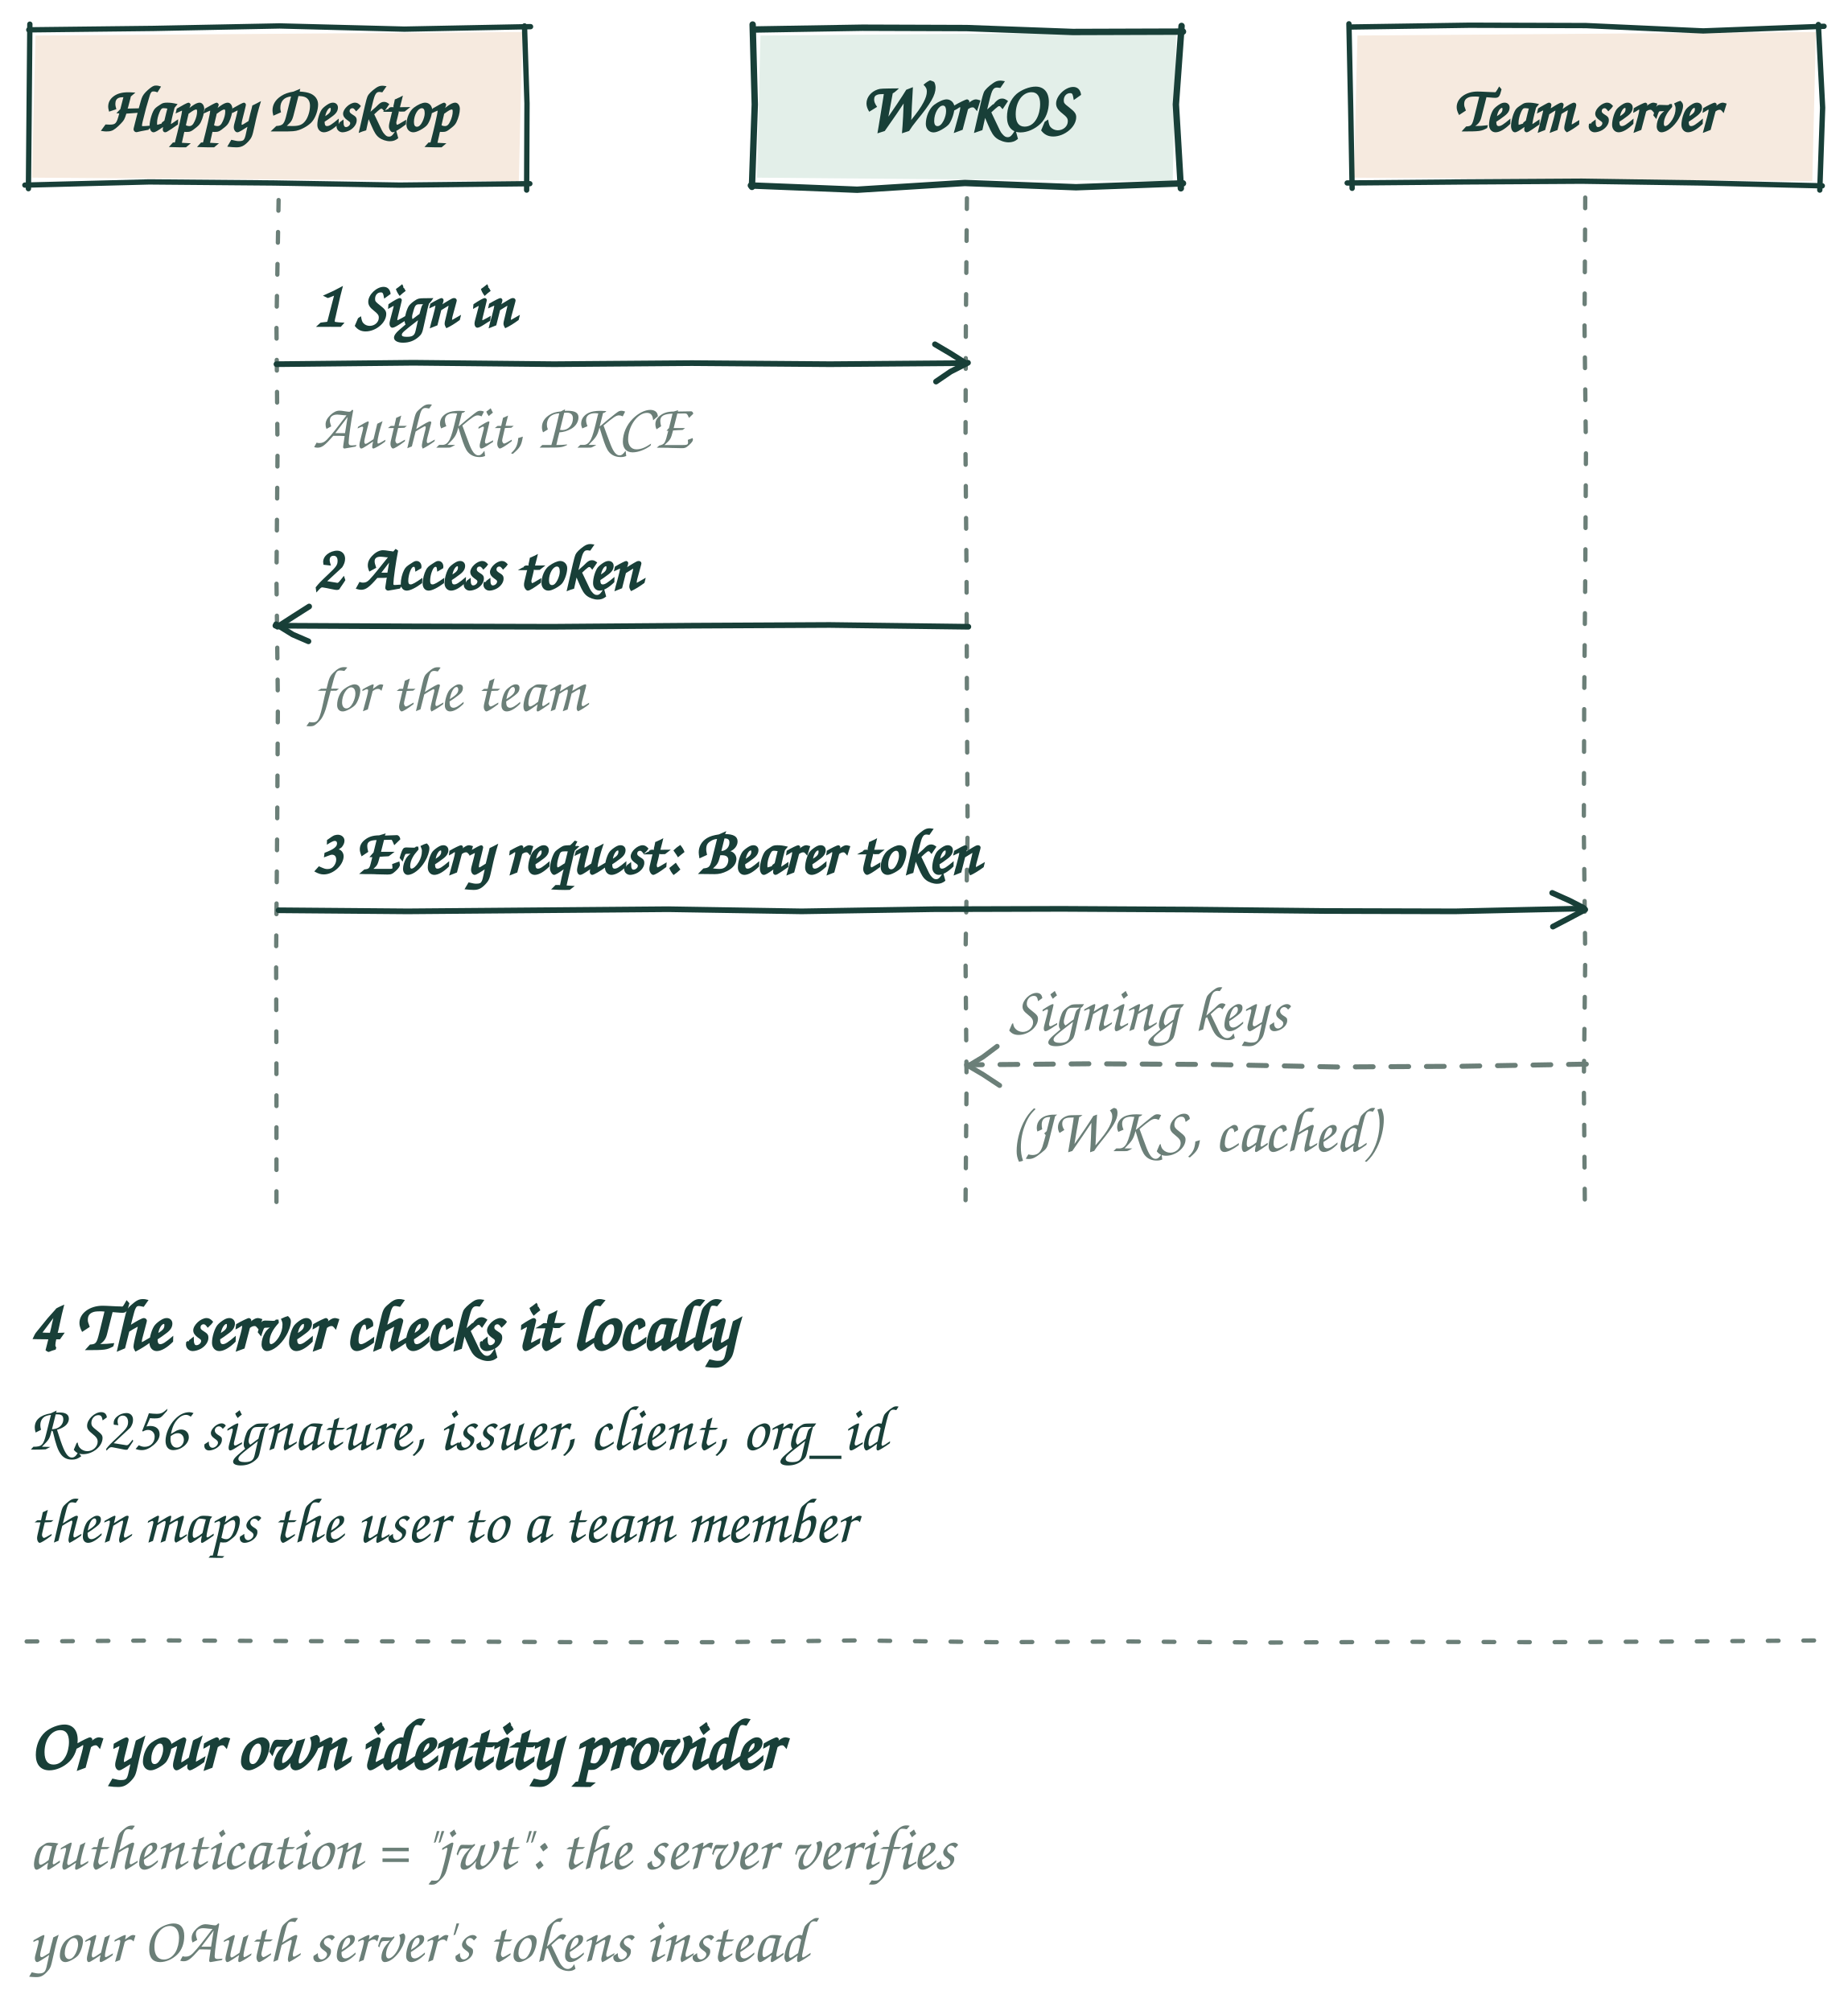
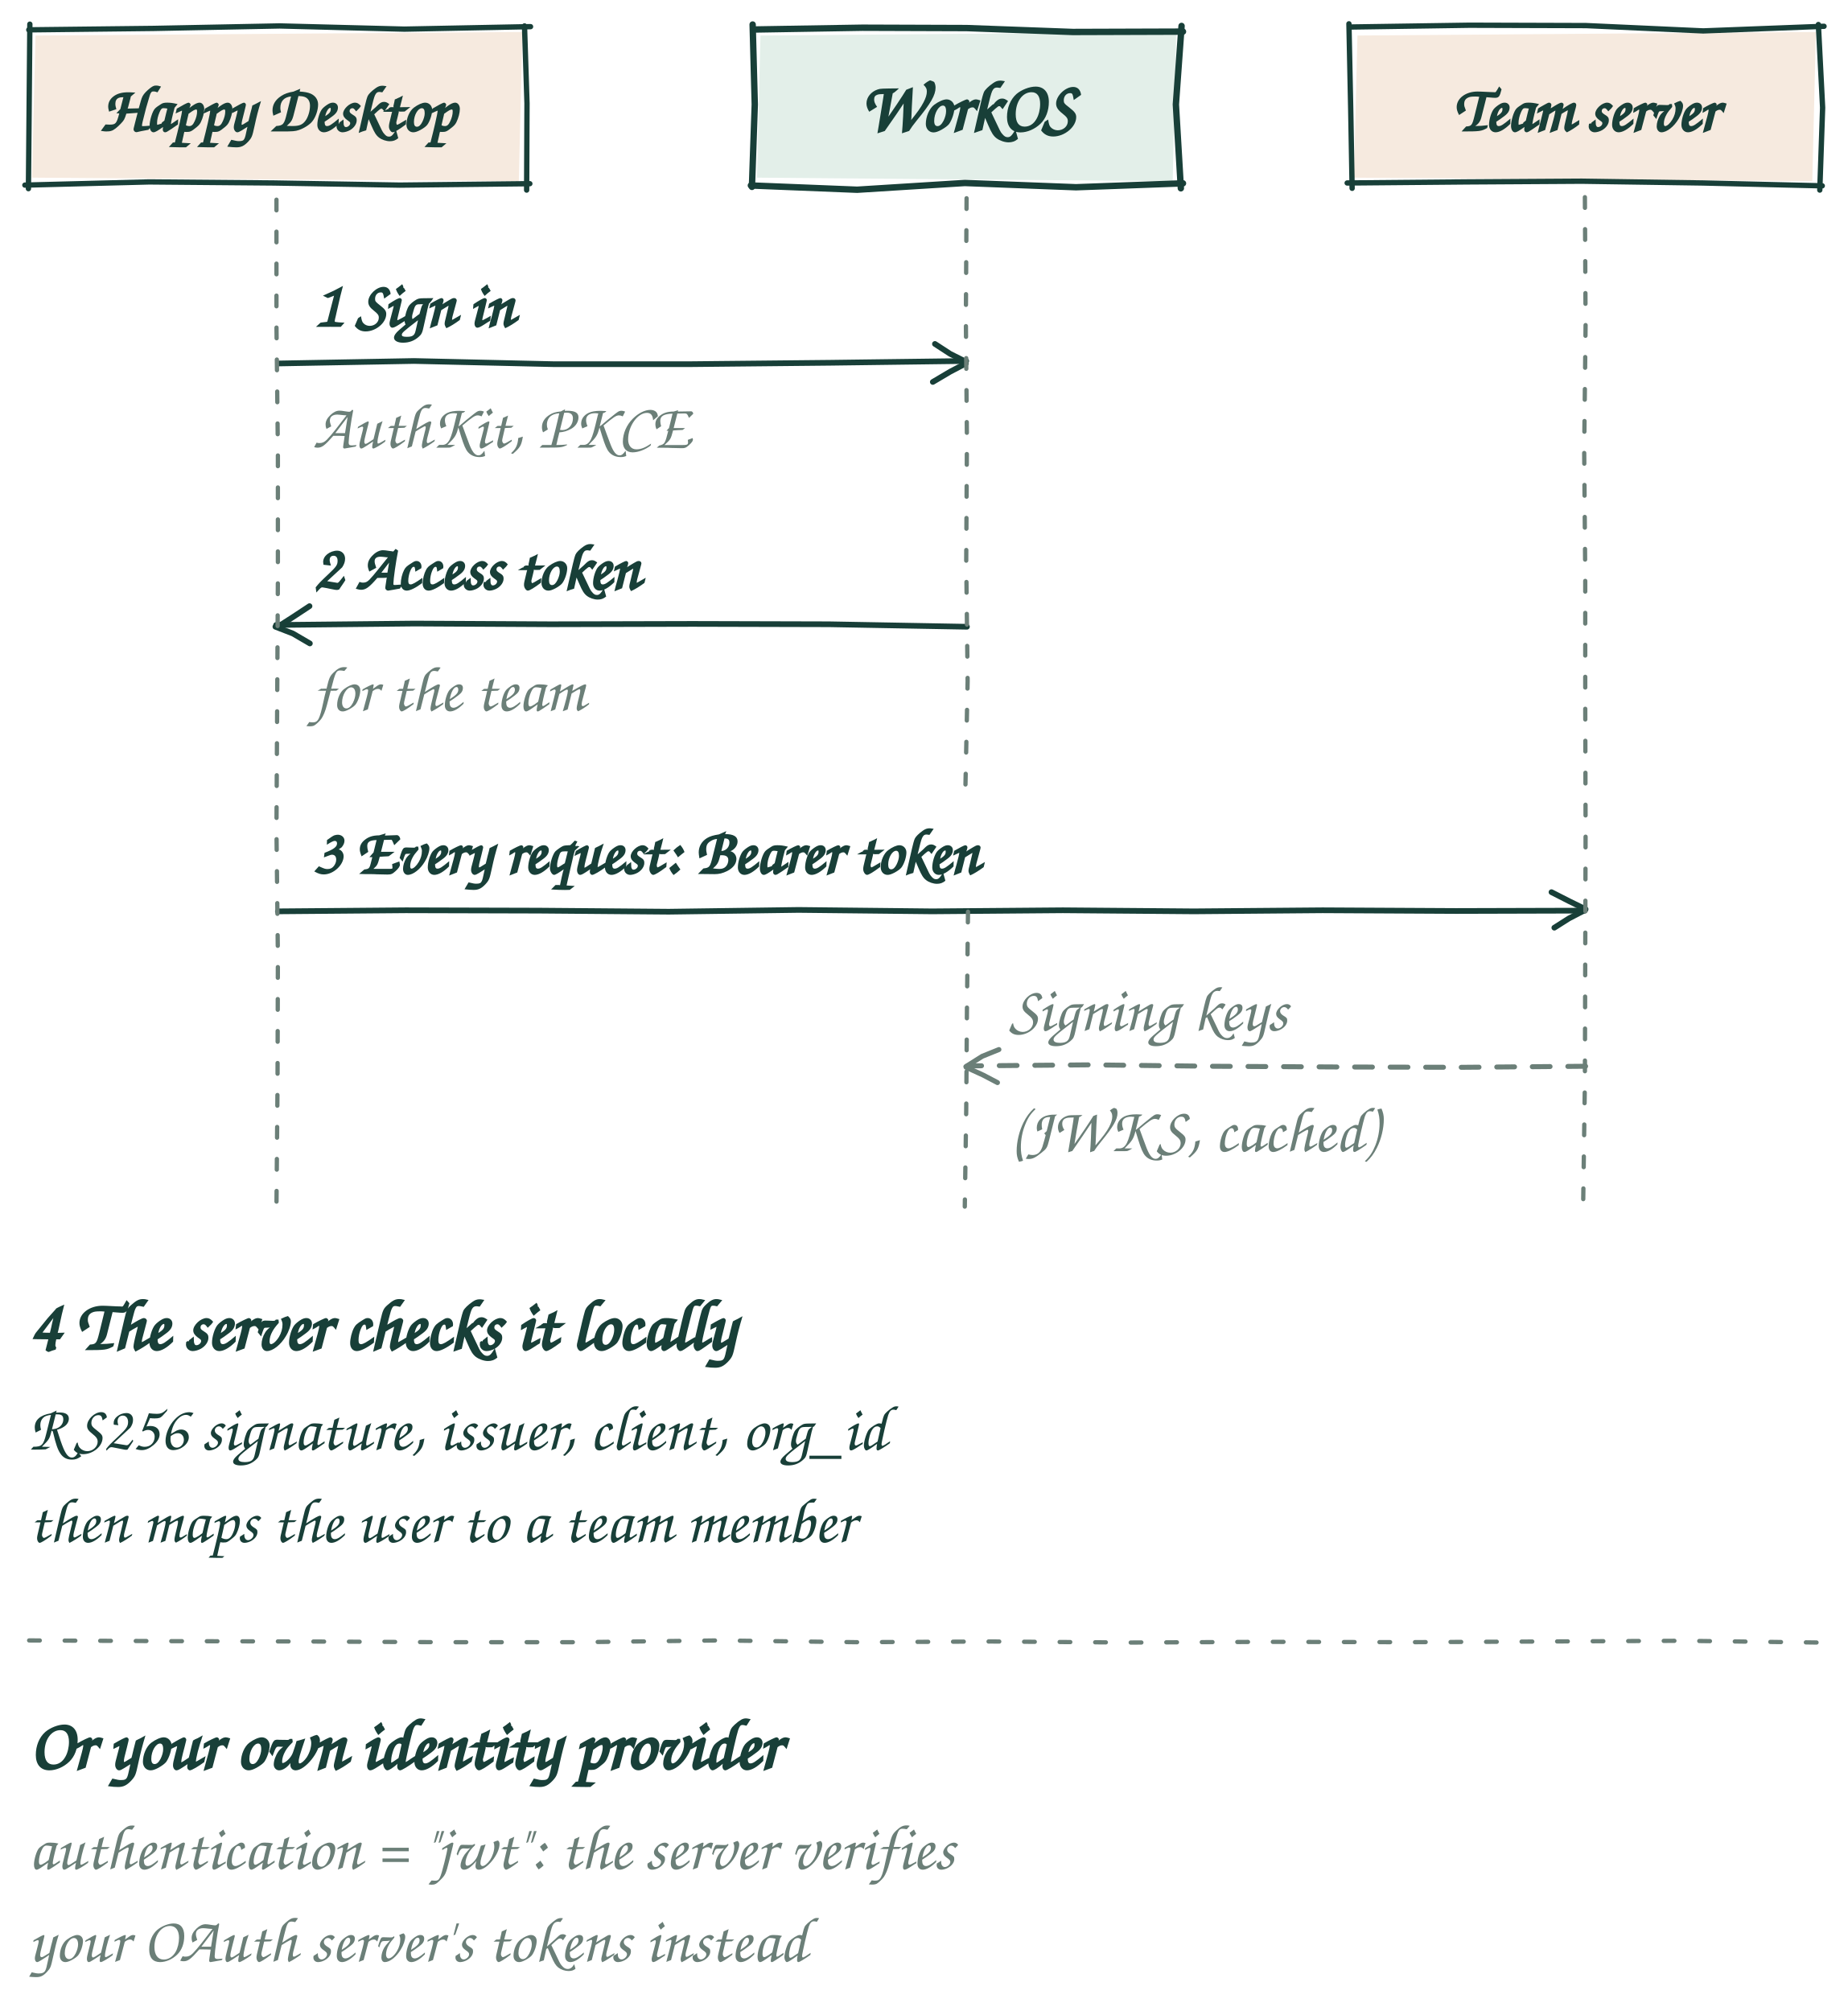
<svg xmlns="http://www.w3.org/2000/svg" width="520" height="566" viewBox="0 0 520 566" font-family="'Shantell Sans', 'Comic Sans MS', 'Chalkboard SE', 'Segoe Print', cursive" role="img">
  <path d="M10 10 L147 9 L146 51 L9 50 Z" fill="#f6eadf" />
  <path d="M8.1 8.4 L43.2 8.0 L78.7 7.3 L113.8 8.2 L149.3 7.5" fill="none" stroke="#183f38" stroke-width="1.5" stroke-linecap="round" stroke-linejoin="round" />
  <path d="M147.6 7.3 L148.3 29.1 L148.2 53.5" fill="none" stroke="#183f38" stroke-width="1.5" stroke-linecap="round" stroke-linejoin="round" />
  <path d="M149.1 51.7 L112.5 52.1 L77.1 51.5 L42.0 51.2 L7.0 52.1" fill="none" stroke="#183f38" stroke-width="1.5" stroke-linecap="round" stroke-linejoin="round" />
  <path d="M8.0 53.1 L8.2 30.3 L8.4 6.8" fill="none" stroke="#183f38" stroke-width="1.5" stroke-linecap="round" stroke-linejoin="round" />
  <text x="78" y="37" font-size="18" font-weight="700" fill="#183f38" text-anchor="middle">Happy Desktop</text>
  <path d="M214 10 L331 9 L330 51 L213 50 Z" fill="#e3efe9" />
  <path d="M212.5 8.3 L242.7 7.8 L272.0 7.9 L301.9 9.0 L332.9 8.9" fill="none" stroke="#183f38" stroke-width="1.8" stroke-linecap="round" stroke-linejoin="round" />
  <path d="M332.5 7.3 L330.9 29.4 L332.3 53.0" fill="none" stroke="#183f38" stroke-width="1.8" stroke-linecap="round" stroke-linejoin="round" />
  <path d="M332.9 51.6 L302.8 52.7 L271.5 51.5 L241.2 53.4 L211.3 52.2" fill="none" stroke="#183f38" stroke-width="1.8" stroke-linecap="round" stroke-linejoin="round" />
  <path d="M211.6 52.6 L212.4 29.4 L211.8 6.9" fill="none" stroke="#183f38" stroke-width="1.8" stroke-linecap="round" stroke-linejoin="round" />
  <text x="272" y="37" font-size="20" font-weight="700" fill="#183f38" text-anchor="middle">WorkOS</text>
  <path d="M382 10 L511 9 L510 51 L381 50 Z" fill="#f6eadf" />
  <path d="M380.2 7.6 L413.5 7.1 L446.3 7.2 L479.3 8.7 L513.3 7.4" fill="none" stroke="#183f38" stroke-width="1.5" stroke-linecap="round" stroke-linejoin="round" />
  <path d="M511.7 6.9 L512.9 30.3 L512.1 53.5" fill="none" stroke="#183f38" stroke-width="1.5" stroke-linecap="round" stroke-linejoin="round" />
  <path d="M512.8 52.3 L479.2 51.5 L445.1 51.0 L412.7 51.2 L379.1 51.5" fill="none" stroke="#183f38" stroke-width="1.5" stroke-linecap="round" stroke-linejoin="round" />
  <path d="M380.5 53.0 L380.1 30.7 L379.6 6.7" fill="none" stroke="#183f38" stroke-width="1.5" stroke-linecap="round" stroke-linejoin="round" />
  <text x="446" y="37" font-size="18" font-weight="700" fill="#183f38" text-anchor="middle">Team server</text>
-   <path d="M78.4 56.3 L77.8 91.3 L78.1 127.3 L77.8 162.8 L78.2 198.1 L78.0 233.3 L77.7 269.3 L77.8 304.6 L77.8 340.3" fill="none" stroke="#6b7f78" stroke-width="1.2" stroke-linecap="round" stroke-linejoin="round" stroke-dasharray="3 6" />
-   <path d="M272.1 55.8 L271.8 91.6 L271.7 126.8 L272.0 162.7 L272.1 197.9 L272.3 233.3 L271.7 268.9 L272.0 304.2 L271.7 339.9" fill="none" stroke="#6b7f78" stroke-width="1.2" stroke-linecap="round" stroke-linejoin="round" stroke-dasharray="3 6" />
-   <path d="M446.1 55.6 L445.9 91.7 L446.3 127.1 L446.1 162.6 L445.8 197.7 L445.7 233.7 L446.1 269.3 L445.7 304.6 L446.0 340.2" fill="none" stroke="#6b7f78" stroke-width="1.2" stroke-linecap="round" stroke-linejoin="round" stroke-dasharray="3 6" />
  <text x="88" y="92" font-size="18" font-weight="700" fill="#183f38">1  Sign in</text>
-   <path d="M77.8 102.5 L116.3 102.1 L155.9 102.5 L194.7 102.2 L233.6 102.5 L271.9 102.2" fill="none" stroke="#183f38" stroke-width="1.6" stroke-linecap="round" stroke-linejoin="round" />
-   <path d="M263.4 107.4 L267.5 104.6 L272.4 102.1" fill="none" stroke="#183f38" stroke-width="1.6" stroke-linecap="round" stroke-linejoin="round" />
-   <path d="M263.1 96.9 L267.5 99.5 L271.6 102.1" fill="none" stroke="#183f38" stroke-width="1.6" stroke-linecap="round" stroke-linejoin="round" />
+   <path d="M78.4 102.3 L116.5 101.6 L155.9 102.5 L194.0 102.5 L233.7 102.1 L271.9 101.6" fill="none" stroke="#183f38" stroke-width="1.6" stroke-linecap="round" stroke-linejoin="round" />
+   <path d="M262.5 107.5 L267.4 104.6 L271.8 102.3" fill="none" stroke="#183f38" stroke-width="1.6" stroke-linecap="round" stroke-linejoin="round" />
+   <path d="M263.1 96.8 L267.4 99.6 L271.6 101.7" fill="none" stroke="#183f38" stroke-width="1.6" stroke-linecap="round" stroke-linejoin="round" />
  <text x="88" y="126" font-size="18" font-weight="400" fill="#6b7f78">AuthKit, PKCE</text>
  <text x="88" y="166" font-size="18" font-weight="700" fill="#183f38">2  Access token</text>
-   <path d="M272.5 176.4 L233.5 175.9 L194.7 176.1 L155.5 176.4 L116.3 176.3 L77.5 176.1" fill="none" stroke="#183f38" stroke-width="1.6" stroke-linecap="round" stroke-linejoin="round" />
-   <path d="M87.0 170.7 L82.6 173.5 L78.1 176.4" fill="none" stroke="#183f38" stroke-width="1.6" stroke-linecap="round" stroke-linejoin="round" />
-   <path d="M86.8 180.5 L82.4 178.6 L77.7 175.7" fill="none" stroke="#183f38" stroke-width="1.6" stroke-linecap="round" stroke-linejoin="round" />
+   <path d="M272.1 176.4 L233.3 175.7 L194.9 175.6 L155.0 175.7 L116.7 175.5 L77.7 175.9" fill="none" stroke="#183f38" stroke-width="1.6" stroke-linecap="round" stroke-linejoin="round" />
+   <path d="M87.1 170.6 L82.4 173.7 L78.5 176.2" fill="none" stroke="#183f38" stroke-width="1.6" stroke-linecap="round" stroke-linejoin="round" />
+   <path d="M87.2 181.1 L82.4 178.3 L77.5 176.4" fill="none" stroke="#183f38" stroke-width="1.6" stroke-linecap="round" stroke-linejoin="round" />
  <text x="88" y="200" font-size="18" font-weight="400" fill="#6b7f78">for the team</text>
  <text x="88" y="246" font-size="18" font-weight="700" fill="#183f38">3  Every request: Bearer token</text>
-   <path d="M78.4 256.2 L114.7 256.5 L151.4 256.2 L188.0 255.9 L225.6 256.5 L262.5 255.9 L298.9 255.8 L335.2 256.0 L372.8 256.4 L409.5 256.5 L445.8 255.7" fill="none" stroke="#183f38" stroke-width="1.6" stroke-linecap="round" stroke-linejoin="round" />
-   <path d="M437.0 260.8 L441.4 258.5 L446.1 256.0" fill="none" stroke="#183f38" stroke-width="1.6" stroke-linecap="round" stroke-linejoin="round" />
-   <path d="M436.8 251.3 L441.7 253.5 L445.6 255.5" fill="none" stroke="#183f38" stroke-width="1.6" stroke-linecap="round" stroke-linejoin="round" />
-   <path d="M446.4 299.5 L411.5 300.1 L376.2 300.3 L341.0 299.6 L306.7 299.4 L272.3 299.7" fill="none" stroke="#6b7f78" stroke-width="1.4" stroke-linecap="round" stroke-linejoin="round" stroke-dasharray="5 5" />
-   <path d="M280.6 294.5 L276.6 297.5 L272.1 300.2" fill="none" stroke="#6b7f78" stroke-width="1.4" stroke-linecap="round" stroke-linejoin="round" />
-   <path d="M281.3 305.5 L276.6 302.4 L272.0 299.7" fill="none" stroke="#6b7f78" stroke-width="1.4" stroke-linecap="round" stroke-linejoin="round" />
+   <path d="M78.2 256.5 L114.2 256.2 L151.6 256.3 L188.2 256.6 L224.7 256.1 L262.3 256.5 L299.1 256.2 L336.0 256.5 L372.2 256.2 L409.7 256.4 L445.9 256.3" fill="none" stroke="#183f38" stroke-width="1.6" stroke-linecap="round" stroke-linejoin="round" />
+   <path d="M437.4 261.1 L441.5 258.5 L446.1 256.1" fill="none" stroke="#183f38" stroke-width="1.6" stroke-linecap="round" stroke-linejoin="round" />
+   <path d="M436.6 251.1 L441.7 253.7 L446.2 255.9" fill="none" stroke="#183f38" stroke-width="1.6" stroke-linecap="round" stroke-linejoin="round" />
+   <path d="M446.2 300.1 L411.1 300.4 L375.9 300.3 L341.0 300.1 L306.8 299.7 L272.2 300.0" fill="none" stroke="#6b7f78" stroke-width="1.4" stroke-linecap="round" stroke-linejoin="round" stroke-dasharray="5 5" />
+   <path d="M281.1 295.4 L276.4 297.3 L271.8 300.2" fill="none" stroke="#6b7f78" stroke-width="1.4" stroke-linecap="round" stroke-linejoin="round" />
+   <path d="M280.7 304.7 L276.7 302.6 L271.9 300.4" fill="none" stroke="#6b7f78" stroke-width="1.4" stroke-linecap="round" stroke-linejoin="round" />
  <text x="284" y="290" font-size="18" font-weight="400" fill="#6b7f78">Signing keys</text>
  <text x="284" y="324" font-size="18" font-weight="400" fill="#6b7f78">(JWKS, cached)</text>
+   <path d="M77.8 56.2 L77.8 91.5 L78.2 127.2 L78.2 162.4 L78.0 197.9 L77.8 233.5 L78.2 269.2 L78.1 304.8 L77.8 339.7" fill="none" stroke="#6b7f78" stroke-width="1.2" stroke-linecap="round" stroke-linejoin="round" stroke-dasharray="3 6" />
+   <path d="M272.0 55.8 L271.8 89.9 L272.1 123.8 L271.9 158.0 L272.3 191.7 L271.6 225.1" fill="none" stroke="#6b7f78" stroke-width="1.2" stroke-linecap="round" stroke-linejoin="round" stroke-dasharray="3 6" />
+   <path d="M272.4 256.6 L272.1 284.7 L271.9 312.5 L271.5 339.6" fill="none" stroke="#6b7f78" stroke-width="1.2" stroke-linecap="round" stroke-linejoin="round" stroke-dasharray="3 6" />
+   <path d="M446.0 55.5 L446.2 91.3 L445.8 126.7 L446.1 162.5 L446.1 198.1 L446.2 233.8 L446.1 268.8 L446.0 304.3 L445.5 340.0" fill="none" stroke="#6b7f78" stroke-width="1.2" stroke-linecap="round" stroke-linejoin="round" stroke-dasharray="3 6" />
  <text x="8" y="380" font-size="20" font-weight="700" fill="#183f38">4  The server checks it locally</text>
  <text x="8" y="408" font-size="18" font-weight="400" fill="#183f38">RS256 signature, issuer, client, org_id</text>
  <text x="8" y="434" font-size="18" font-weight="400" fill="#183f38">then maps the user to a team member</text>
-   <path d="M7.5 462.0 L46.9 461.7 L85.4 461.9 L124.5 462.0 L163.2 462.2 L201.8 462.2 L240.9 461.7 L279.7 462.2 L317.9 462.0 L357.0 462.3 L395.6 462.1 L434.8 462.2 L473.6 462.0 L512.2 461.7" fill="none" stroke="#6b7f78" stroke-width="1.2" stroke-linecap="round" stroke-linejoin="round" stroke-dasharray="3 7" />
+   <path d="M8.2 461.7 L46.6 461.9 L85.7 462.0 L124.4 462.2 L163.0 462.2 L202.2 461.7 L241.0 462.2 L279.1 462.0 L318.3 462.3 L356.8 462.1 L396.0 462.2 L434.8 462.0 L473.4 461.8 L512.2 462.3" fill="none" stroke="#6b7f78" stroke-width="1.2" stroke-linecap="round" stroke-linejoin="round" stroke-dasharray="3 7" />
  <text x="8" y="498" font-size="20" font-weight="700" fill="#183f38">Or your own identity provider</text>
  <text x="8" y="526" font-size="18" font-weight="400" fill="#6b7f78">authentication = "jwt": the server verifies</text>
  <text x="8" y="552" font-size="18" font-weight="400" fill="#6b7f78">your OAuth server's tokens instead</text>
</svg>
